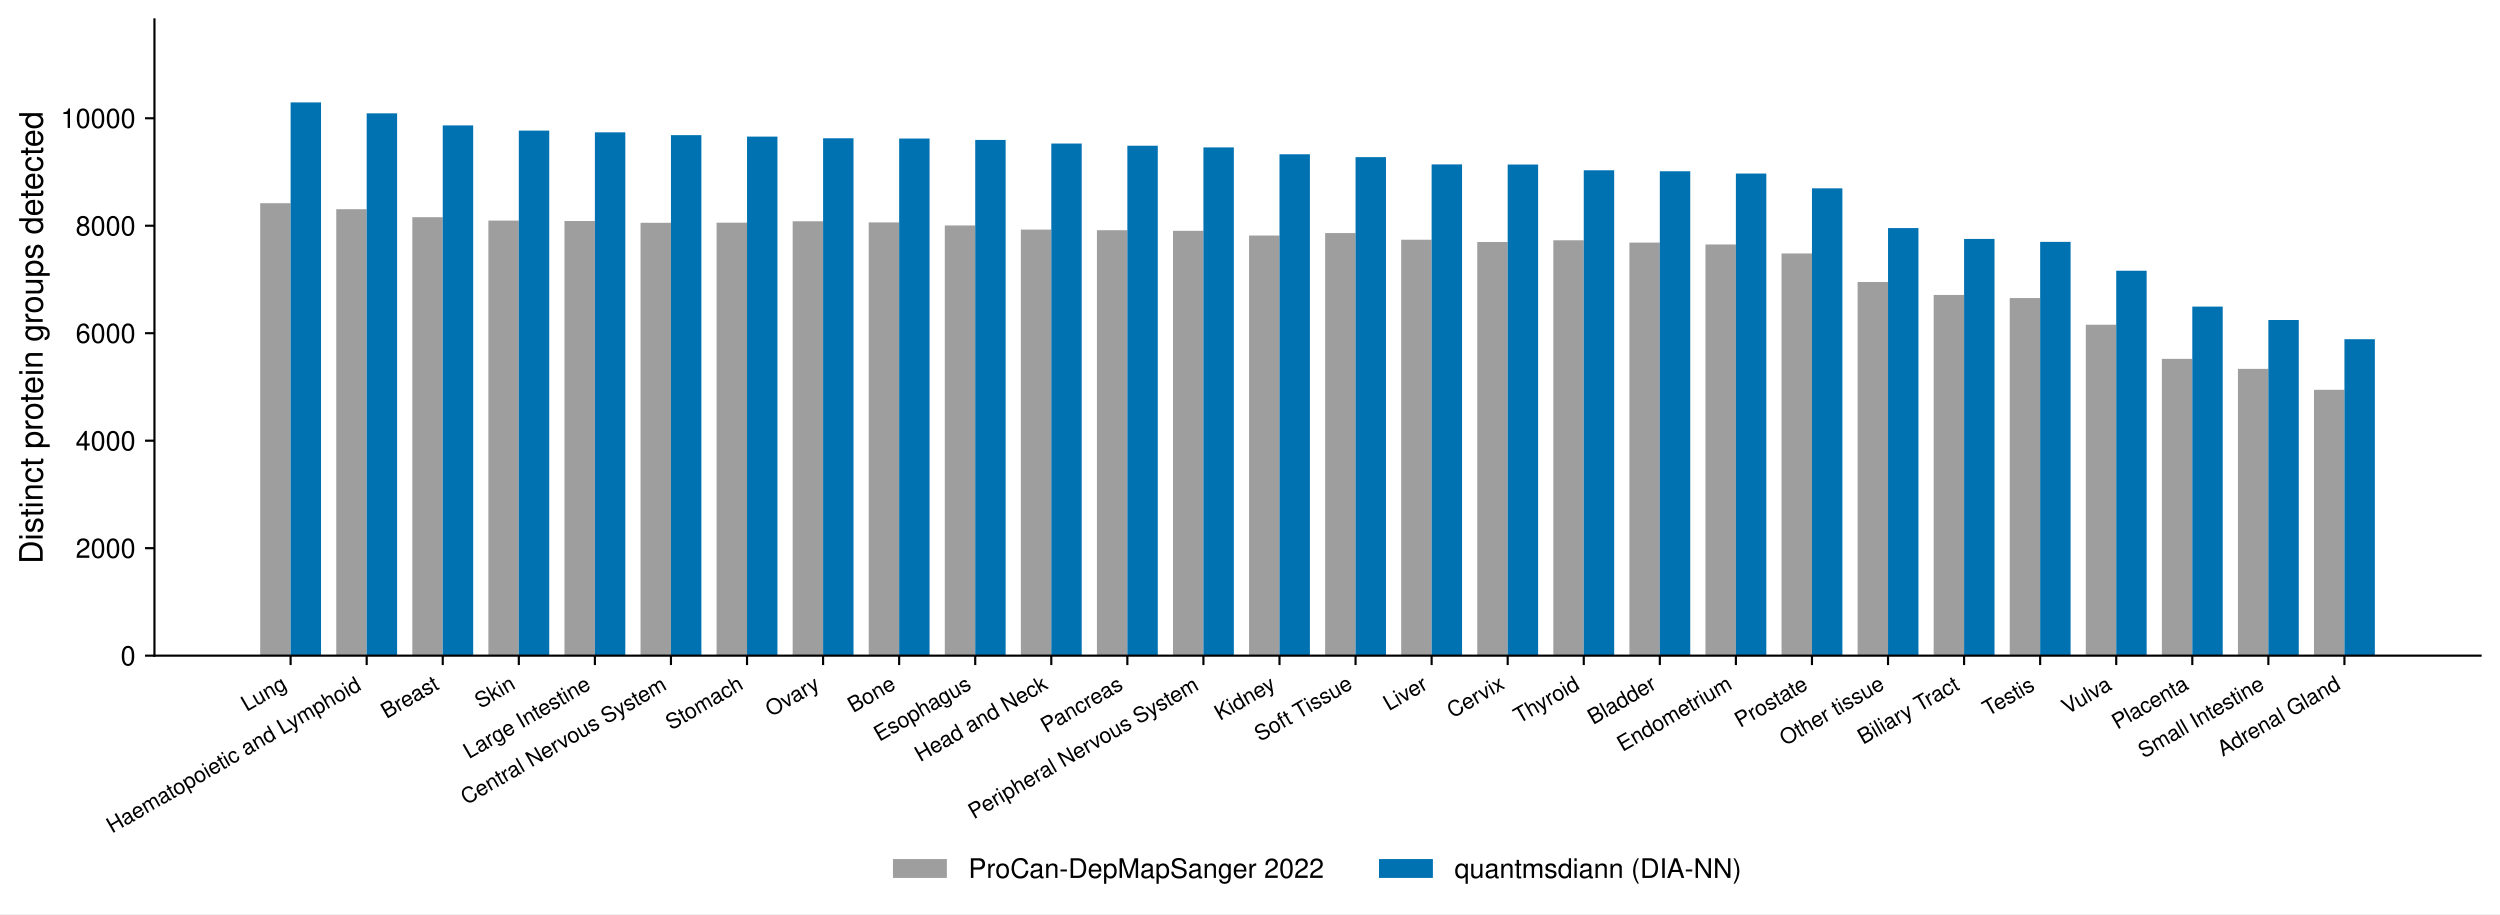
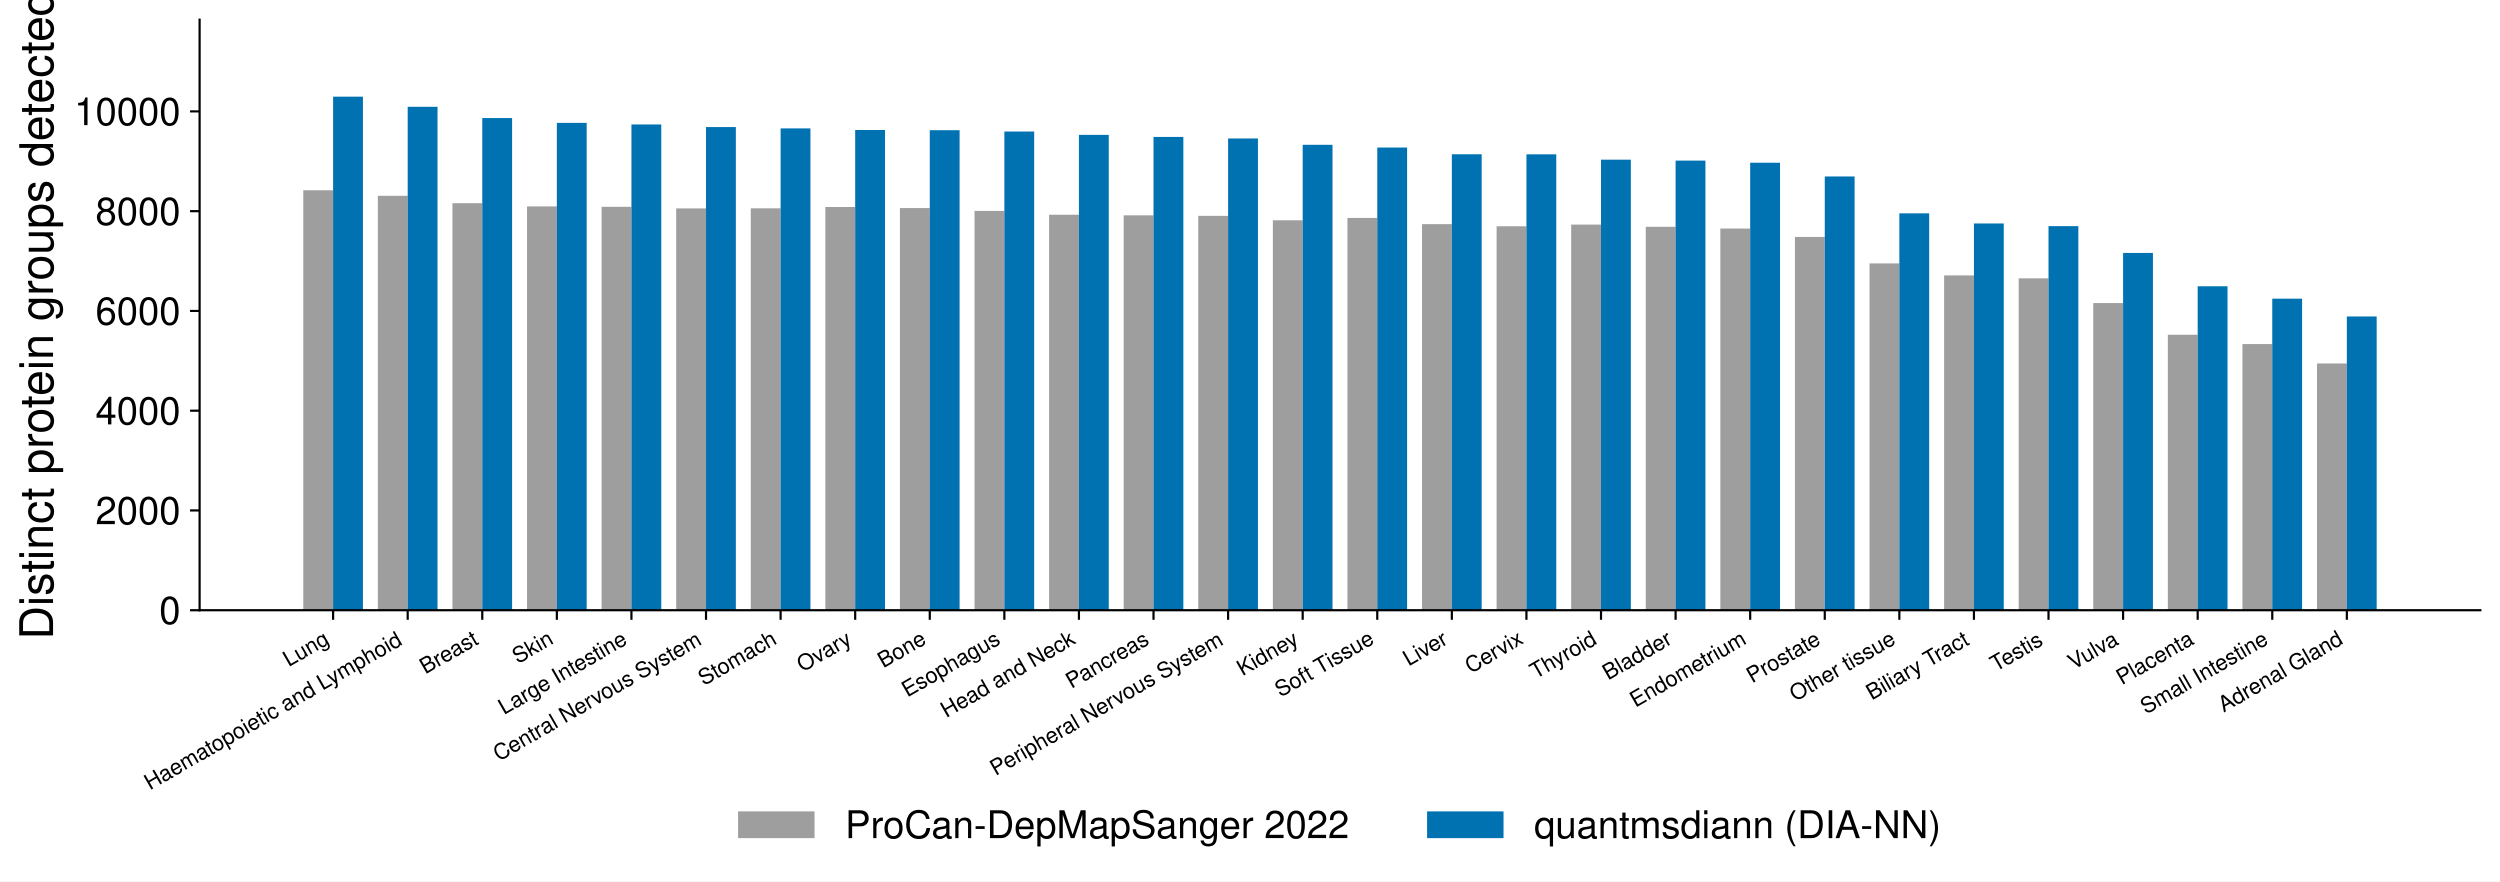
- <svg xmlns="http://www.w3.org/2000/svg" xmlns:xlink="http://www.w3.org/1999/xlink" width="927.396pt" height="339.086pt" viewBox="0 0 927.396 339.086" version="1.1">
+ <svg xmlns="http://www.w3.org/2000/svg" xmlns:xlink="http://www.w3.org/1999/xlink" width="915.862pt" height="322.944pt" viewBox="0 0 915.862 322.944" version="1.1">
  <defs>
    <style type="text/css">*{stroke-linejoin: round; stroke-linecap: butt}</style>
  </defs>
  <g id="figure_1">
    <g id="patch_1">
-       <path d="M -0 339.086  L 927.396 339.086  L 927.396 -0  L -0 -0  z " style="fill: #ffffff" />
+       <path d="M 0 322.944  L 915.862 322.944  L 915.862 0  L 0 0  z " style="fill: #ffffff" />
    </g>
    <g id="axes_1">
      <g id="patch_2">
-         <path d="M 57.296 243.219  L 920.196 243.219  L 920.196 7.2  L 57.296 7.2  z " style="fill: #ffffff" />
+         <path d="M 73.123 223.552  L 908.663 223.552  L 908.663 7.2  L 73.123 7.2  z " style="fill: #ffffff" />
      </g>
      <g id="patch_3">
-         <path d="M 96.519 243.219  L 107.806 243.219  L 107.806 75.384  L 96.519 75.384  z " clip-path="url(#pa976b0b607)" style="fill: #9e9e9e" />
+         <path d="M 111.102 223.552  L 122.031 223.552  L 122.031 69.702  L 111.102 69.702  z " clip-path="url(#p1872e04b38)" style="fill: #9e9e9e" />
      </g>
      <g id="patch_4">
-         <path d="M 124.736 243.219  L 136.024 243.219  L 136.024 77.597  L 124.736 77.597  z " clip-path="url(#pa976b0b607)" style="fill: #9e9e9e" />
+         <path d="M 138.425 223.552  L 149.354 223.552  L 149.354 71.73  L 138.425 71.73  z " clip-path="url(#p1872e04b38)" style="fill: #9e9e9e" />
      </g>
      <g id="patch_5">
-         <path d="M 152.954 243.219  L 164.241 243.219  L 164.241 80.567  L 152.954 80.567  z " clip-path="url(#pa976b0b607)" style="fill: #9e9e9e" />
+         <path d="M 165.748 223.552  L 176.677 223.552  L 176.677 74.453  L 165.748 74.453  z " clip-path="url(#p1872e04b38)" style="fill: #9e9e9e" />
      </g>
      <g id="patch_6">
-         <path d="M 181.172 243.219  L 192.459 243.219  L 192.459 81.823  L 181.172 81.823  z " clip-path="url(#pa976b0b607)" style="fill: #9e9e9e" />
+         <path d="M 193.071 223.552  L 204 223.552  L 204 75.605  L 193.071 75.605  z " clip-path="url(#p1872e04b38)" style="fill: #9e9e9e" />
      </g>
      <g id="patch_7">
-         <path d="M 209.39 243.219  L 220.677 243.219  L 220.677 81.982  L 209.39 81.982  z " clip-path="url(#pa976b0b607)" style="fill: #9e9e9e" />
+         <path d="M 220.394 223.552  L 231.323 223.552  L 231.323 75.751  L 220.394 75.751  z " clip-path="url(#p1872e04b38)" style="fill: #9e9e9e" />
      </g>
      <g id="patch_8">
-         <path d="M 237.608 243.219  L 248.895 243.219  L 248.895 82.64  L 237.608 82.64  z " clip-path="url(#pa976b0b607)" style="fill: #9e9e9e" />
+         <path d="M 247.717 223.552  L 258.646 223.552  L 258.646 76.354  L 247.717 76.354  z " clip-path="url(#p1872e04b38)" style="fill: #9e9e9e" />
      </g>
      <g id="patch_9">
-         <path d="M 265.825 243.219  L 277.113 243.219  L 277.113 82.6  L 265.825 82.6  z " clip-path="url(#pa976b0b607)" style="fill: #9e9e9e" />
+         <path d="M 275.04 223.552  L 285.969 223.552  L 285.969 76.317  L 275.04 76.317  z " clip-path="url(#p1872e04b38)" style="fill: #9e9e9e" />
      </g>
      <g id="patch_10">
-         <path d="M 294.043 243.219  L 305.33 243.219  L 305.33 82.082  L 294.043 82.082  z " clip-path="url(#pa976b0b607)" style="fill: #9e9e9e" />
+         <path d="M 302.363 223.552  L 313.292 223.552  L 313.292 75.842  L 302.363 75.842  z " clip-path="url(#p1872e04b38)" style="fill: #9e9e9e" />
      </g>
      <g id="patch_11">
-         <path d="M 322.261 243.219  L 333.548 243.219  L 333.548 82.501  L 322.261 82.501  z " clip-path="url(#pa976b0b607)" style="fill: #9e9e9e" />
+         <path d="M 329.686 223.552  L 340.616 223.552  L 340.616 76.226  L 329.686 76.226  z " clip-path="url(#p1872e04b38)" style="fill: #9e9e9e" />
      </g>
      <g id="patch_12">
-         <path d="M 350.479 243.219  L 361.766 243.219  L 361.766 83.637  L 350.479 83.637  z " clip-path="url(#pa976b0b607)" style="fill: #9e9e9e" />
+         <path d="M 357.009 223.552  L 367.939 223.552  L 367.939 77.267  L 357.009 77.267  z " clip-path="url(#p1872e04b38)" style="fill: #9e9e9e" />
      </g>
      <g id="patch_13">
-         <path d="M 378.697 243.219  L 389.984 243.219  L 389.984 85.172  L 378.697 85.172  z " clip-path="url(#pa976b0b607)" style="fill: #9e9e9e" />
+         <path d="M 384.332 223.552  L 395.262 223.552  L 395.262 78.675  L 384.332 78.675  z " clip-path="url(#p1872e04b38)" style="fill: #9e9e9e" />
      </g>
      <g id="patch_14">
-         <path d="M 406.914 243.219  L 418.201 243.219  L 418.201 85.391  L 406.914 85.391  z " clip-path="url(#pa976b0b607)" style="fill: #9e9e9e" />
+         <path d="M 411.656 223.552  L 422.585 223.552  L 422.585 78.876  L 411.656 78.876  z " clip-path="url(#p1872e04b38)" style="fill: #9e9e9e" />
      </g>
      <g id="patch_15">
-         <path d="M 435.132 243.219  L 446.419 243.219  L 446.419 85.611  L 435.132 85.611  z " clip-path="url(#pa976b0b607)" style="fill: #9e9e9e" />
+         <path d="M 438.979 223.552  L 449.908 223.552  L 449.908 79.077  L 438.979 79.077  z " clip-path="url(#p1872e04b38)" style="fill: #9e9e9e" />
      </g>
      <g id="patch_16">
-         <path d="M 463.35 243.219  L 474.637 243.219  L 474.637 87.365  L 463.35 87.365  z " clip-path="url(#pa976b0b607)" style="fill: #9e9e9e" />
+         <path d="M 466.302 223.552  L 477.231 223.552  L 477.231 80.685  L 466.302 80.685  z " clip-path="url(#p1872e04b38)" style="fill: #9e9e9e" />
      </g>
      <g id="patch_17">
-         <path d="M 491.568 243.219  L 502.855 243.219  L 502.855 86.448  L 491.568 86.448  z " clip-path="url(#pa976b0b607)" style="fill: #9e9e9e" />
+         <path d="M 493.625 223.552  L 504.554 223.552  L 504.554 79.844  L 493.625 79.844  z " clip-path="url(#p1872e04b38)" style="fill: #9e9e9e" />
      </g>
      <g id="patch_18">
-         <path d="M 519.786 243.219  L 531.073 243.219  L 531.073 88.92  L 519.786 88.92  z " clip-path="url(#pa976b0b607)" style="fill: #9e9e9e" />
+         <path d="M 520.948 223.552  L 531.877 223.552  L 531.877 82.11  L 520.948 82.11  z " clip-path="url(#p1872e04b38)" style="fill: #9e9e9e" />
      </g>
      <g id="patch_19">
-         <path d="M 548.003 243.219  L 559.29 243.219  L 559.29 89.777  L 548.003 89.777  z " clip-path="url(#pa976b0b607)" style="fill: #9e9e9e" />
+         <path d="M 548.271 223.552  L 559.2 223.552  L 559.2 82.896  L 548.271 82.896  z " clip-path="url(#p1872e04b38)" style="fill: #9e9e9e" />
      </g>
      <g id="patch_20">
-         <path d="M 576.221 243.219  L 587.508 243.219  L 587.508 89.119  L 576.221 89.119  z " clip-path="url(#pa976b0b607)" style="fill: #9e9e9e" />
+         <path d="M 575.594 223.552  L 586.523 223.552  L 586.523 82.293  L 575.594 82.293  z " clip-path="url(#p1872e04b38)" style="fill: #9e9e9e" />
      </g>
      <g id="patch_21">
-         <path d="M 604.439 243.219  L 615.726 243.219  L 615.726 89.996  L 604.439 89.996  z " clip-path="url(#pa976b0b607)" style="fill: #9e9e9e" />
+         <path d="M 602.917 223.552  L 613.846 223.552  L 613.846 83.097  L 602.917 83.097  z " clip-path="url(#p1872e04b38)" style="fill: #9e9e9e" />
      </g>
      <g id="patch_22">
-         <path d="M 632.657 243.219  L 643.944 243.219  L 643.944 90.674  L 632.657 90.674  z " clip-path="url(#pa976b0b607)" style="fill: #9e9e9e" />
+         <path d="M 630.24 223.552  L 641.169 223.552  L 641.169 83.718  L 630.24 83.718  z " clip-path="url(#p1872e04b38)" style="fill: #9e9e9e" />
      </g>
      <g id="patch_23">
-         <path d="M 660.874 243.219  L 672.162 243.219  L 672.162 94.023  L 660.874 94.023  z " clip-path="url(#pa976b0b607)" style="fill: #9e9e9e" />
+         <path d="M 657.563 223.552  L 668.493 223.552  L 668.493 86.788  L 657.563 86.788  z " clip-path="url(#p1872e04b38)" style="fill: #9e9e9e" />
      </g>
      <g id="patch_24">
-         <path d="M 689.092 243.219  L 700.379 243.219  L 700.379 104.609  L 689.092 104.609  z " clip-path="url(#pa976b0b607)" style="fill: #9e9e9e" />
+         <path d="M 684.886 223.552  L 695.816 223.552  L 695.816 96.492  L 684.886 96.492  z " clip-path="url(#p1872e04b38)" style="fill: #9e9e9e" />
      </g>
      <g id="patch_25">
-         <path d="M 717.31 243.219  L 728.597 243.219  L 728.597 109.413  L 717.31 109.413  z " clip-path="url(#pa976b0b607)" style="fill: #9e9e9e" />
+         <path d="M 712.21 223.552  L 723.139 223.552  L 723.139 100.896  L 712.21 100.896  z " clip-path="url(#p1872e04b38)" style="fill: #9e9e9e" />
      </g>
      <g id="patch_26">
-         <path d="M 745.528 243.219  L 756.815 243.219  L 756.815 110.57  L 745.528 110.57  z " clip-path="url(#pa976b0b607)" style="fill: #9e9e9e" />
+         <path d="M 739.533 223.552  L 750.462 223.552  L 750.462 101.956  L 739.533 101.956  z " clip-path="url(#p1872e04b38)" style="fill: #9e9e9e" />
      </g>
      <g id="patch_27">
-         <path d="M 773.746 243.219  L 785.033 243.219  L 785.033 120.458  L 773.746 120.458  z " clip-path="url(#pa976b0b607)" style="fill: #9e9e9e" />
+         <path d="M 766.856 223.552  L 777.785 223.552  L 777.785 111.02  L 766.856 111.02  z " clip-path="url(#p1872e04b38)" style="fill: #9e9e9e" />
      </g>
      <g id="patch_28">
-         <path d="M 801.963 243.219  L 813.251 243.219  L 813.251 133.116  L 801.963 133.116  z " clip-path="url(#pa976b0b607)" style="fill: #9e9e9e" />
+         <path d="M 794.179 223.552  L 805.108 223.552  L 805.108 122.624  L 794.179 122.624  z " clip-path="url(#p1872e04b38)" style="fill: #9e9e9e" />
      </g>
      <g id="patch_29">
-         <path d="M 830.181 243.219  L 841.468 243.219  L 841.468 136.844  L 830.181 136.844  z " clip-path="url(#pa976b0b607)" style="fill: #9e9e9e" />
+         <path d="M 821.502 223.552  L 832.431 223.552  L 832.431 126.041  L 821.502 126.041  z " clip-path="url(#p1872e04b38)" style="fill: #9e9e9e" />
      </g>
      <g id="patch_30">
-         <path d="M 858.399 243.219  L 869.686 243.219  L 869.686 144.599  L 858.399 144.599  z " clip-path="url(#pa976b0b607)" style="fill: #9e9e9e" />
+         <path d="M 848.825 223.552  L 859.754 223.552  L 859.754 133.15  L 848.825 133.15  z " clip-path="url(#p1872e04b38)" style="fill: #9e9e9e" />
      </g>
      <g id="patch_31">
-         <path d="M 107.806 243.219  L 119.093 243.219  L 119.093 37.985  L 107.806 37.985  z " clip-path="url(#pa976b0b607)" style="fill: #0072b2" />
+         <path d="M 122.031 223.552  L 132.96 223.552  L 132.96 35.42  L 122.031 35.42  z " clip-path="url(#p1872e04b38)" style="fill: #0072b2" />
      </g>
      <g id="patch_32">
-         <path d="M 136.024 243.219  L 147.311 243.219  L 147.311 42.032  L 136.024 42.032  z " clip-path="url(#pa976b0b607)" style="fill: #0072b2" />
+         <path d="M 149.354 223.552  L 160.283 223.552  L 160.283 39.129  L 149.354 39.129  z " clip-path="url(#p1872e04b38)" style="fill: #0072b2" />
      </g>
      <g id="patch_33">
-         <path d="M 164.241 243.219  L 175.528 243.219  L 175.528 46.517  L 164.241 46.517  z " clip-path="url(#pa976b0b607)" style="fill: #0072b2" />
+         <path d="M 176.677 223.552  L 187.606 223.552  L 187.606 43.241  L 176.677 43.241  z " clip-path="url(#p1872e04b38)" style="fill: #0072b2" />
      </g>
      <g id="patch_34">
-         <path d="M 192.459 243.219  L 203.746 243.219  L 203.746 48.451  L 192.459 48.451  z " clip-path="url(#pa976b0b607)" style="fill: #0072b2" />
+         <path d="M 204 223.552  L 214.929 223.552  L 214.929 45.014  L 204 45.014  z " clip-path="url(#p1872e04b38)" style="fill: #0072b2" />
      </g>
      <g id="patch_35">
-         <path d="M 220.677 243.219  L 231.964 243.219  L 231.964 49.089  L 220.677 49.089  z " clip-path="url(#pa976b0b607)" style="fill: #0072b2" />
+         <path d="M 231.323 223.552  L 242.252 223.552  L 242.252 45.598  L 231.323 45.598  z " clip-path="url(#p1872e04b38)" style="fill: #0072b2" />
      </g>
      <g id="patch_36">
-         <path d="M 248.895 243.219  L 260.182 243.219  L 260.182 50.126  L 248.895 50.126  z " clip-path="url(#pa976b0b607)" style="fill: #0072b2" />
+         <path d="M 258.646 223.552  L 269.575 223.552  L 269.575 46.549  L 258.646 46.549  z " clip-path="url(#p1872e04b38)" style="fill: #0072b2" />
      </g>
      <g id="patch_37">
-         <path d="M 277.113 243.219  L 288.4 243.219  L 288.4 50.664  L 277.113 50.664  z " clip-path="url(#pa976b0b607)" style="fill: #0072b2" />
+         <path d="M 285.969 223.552  L 296.899 223.552  L 296.899 47.042  L 285.969 47.042  z " clip-path="url(#p1872e04b38)" style="fill: #0072b2" />
      </g>
      <g id="patch_38">
-         <path d="M 305.33 243.219  L 316.617 243.219  L 316.617 51.302  L 305.33 51.302  z " clip-path="url(#pa976b0b607)" style="fill: #0072b2" />
+         <path d="M 313.292 223.552  L 324.222 223.552  L 324.222 47.627  L 313.292 47.627  z " clip-path="url(#p1872e04b38)" style="fill: #0072b2" />
      </g>
      <g id="patch_39">
-         <path d="M 333.548 243.219  L 344.835 243.219  L 344.835 51.382  L 333.548 51.382  z " clip-path="url(#pa976b0b607)" style="fill: #0072b2" />
+         <path d="M 340.616 223.552  L 351.545 223.552  L 351.545 47.7  L 340.616 47.7  z " clip-path="url(#p1872e04b38)" style="fill: #0072b2" />
      </g>
      <g id="patch_40">
-         <path d="M 361.766 243.219  L 373.053 243.219  L 373.053 51.92  L 361.766 51.92  z " clip-path="url(#pa976b0b607)" style="fill: #0072b2" />
+         <path d="M 367.939 223.552  L 378.868 223.552  L 378.868 48.193  L 367.939 48.193  z " clip-path="url(#p1872e04b38)" style="fill: #0072b2" />
      </g>
      <g id="patch_41">
-         <path d="M 389.984 243.219  L 401.271 243.219  L 401.271 53.256  L 389.984 53.256  z " clip-path="url(#pa976b0b607)" style="fill: #0072b2" />
+         <path d="M 395.262 223.552  L 406.191 223.552  L 406.191 49.418  L 395.262 49.418  z " clip-path="url(#p1872e04b38)" style="fill: #0072b2" />
      </g>
      <g id="patch_42">
-         <path d="M 418.201 243.219  L 429.489 243.219  L 429.489 54.073  L 418.201 54.073  z " clip-path="url(#pa976b0b607)" style="fill: #0072b2" />
+         <path d="M 422.585 223.552  L 433.514 223.552  L 433.514 50.167  L 422.585 50.167  z " clip-path="url(#p1872e04b38)" style="fill: #0072b2" />
      </g>
      <g id="patch_43">
-         <path d="M 446.419 243.219  L 457.706 243.219  L 457.706 54.691  L 446.419 54.691  z " clip-path="url(#pa976b0b607)" style="fill: #0072b2" />
+         <path d="M 449.908 223.552  L 460.837 223.552  L 460.837 50.733  L 449.908 50.733  z " clip-path="url(#p1872e04b38)" style="fill: #0072b2" />
      </g>
      <g id="patch_44">
-         <path d="M 474.637 243.219  L 485.924 243.219  L 485.924 57.223  L 474.637 57.223  z " clip-path="url(#pa976b0b607)" style="fill: #0072b2" />
+         <path d="M 477.231 223.552  L 488.16 223.552  L 488.16 53.054  L 477.231 53.054  z " clip-path="url(#p1872e04b38)" style="fill: #0072b2" />
      </g>
      <g id="patch_45">
-         <path d="M 502.855 243.219  L 514.142 243.219  L 514.142 58.299  L 502.855 58.299  z " clip-path="url(#pa976b0b607)" style="fill: #0072b2" />
+         <path d="M 504.554 223.552  L 515.483 223.552  L 515.483 54.041  L 504.554 54.041  z " clip-path="url(#p1872e04b38)" style="fill: #0072b2" />
      </g>
      <g id="patch_46">
-         <path d="M 531.073 243.219  L 542.36 243.219  L 542.36 60.99  L 531.073 60.99  z " clip-path="url(#pa976b0b607)" style="fill: #0072b2" />
+         <path d="M 531.877 223.552  L 542.806 223.552  L 542.806 56.508  L 531.877 56.508  z " clip-path="url(#p1872e04b38)" style="fill: #0072b2" />
      </g>
      <g id="patch_47">
-         <path d="M 559.29 243.219  L 570.578 243.219  L 570.578 61.03  L 559.29 61.03  z " clip-path="url(#pa976b0b607)" style="fill: #0072b2" />
+         <path d="M 559.2 223.552  L 570.129 223.552  L 570.129 56.545  L 559.2 56.545  z " clip-path="url(#p1872e04b38)" style="fill: #0072b2" />
      </g>
      <g id="patch_48">
-         <path d="M 587.508 243.219  L 598.795 243.219  L 598.795 63.163  L 587.508 63.163  z " clip-path="url(#pa976b0b607)" style="fill: #0072b2" />
+         <path d="M 586.523 223.552  L 597.453 223.552  L 597.453 58.5  L 586.523 58.5  z " clip-path="url(#p1872e04b38)" style="fill: #0072b2" />
      </g>
      <g id="patch_49">
-         <path d="M 615.726 243.219  L 627.013 243.219  L 627.013 63.542  L 615.726 63.542  z " clip-path="url(#pa976b0b607)" style="fill: #0072b2" />
+         <path d="M 613.846 223.552  L 624.776 223.552  L 624.776 58.847  L 613.846 58.847  z " clip-path="url(#p1872e04b38)" style="fill: #0072b2" />
      </g>
      <g id="patch_50">
-         <path d="M 643.944 243.219  L 655.231 243.219  L 655.231 64.379  L 643.944 64.379  z " clip-path="url(#pa976b0b607)" style="fill: #0072b2" />
+         <path d="M 641.169 223.552  L 652.099 223.552  L 652.099 59.615  L 641.169 59.615  z " clip-path="url(#p1872e04b38)" style="fill: #0072b2" />
      </g>
      <g id="patch_51">
-         <path d="M 672.162 243.219  L 683.449 243.219  L 683.449 69.862  L 672.162 69.862  z " clip-path="url(#pa976b0b607)" style="fill: #0072b2" />
+         <path d="M 668.493 223.552  L 679.422 223.552  L 679.422 64.64  L 668.493 64.64  z " clip-path="url(#p1872e04b38)" style="fill: #0072b2" />
      </g>
      <g id="patch_52">
-         <path d="M 700.379 243.219  L 711.666 243.219  L 711.666 84.614  L 700.379 84.614  z " clip-path="url(#pa976b0b607)" style="fill: #0072b2" />
+         <path d="M 695.816 223.552  L 706.745 223.552  L 706.745 78.163  L 695.816 78.163  z " clip-path="url(#p1872e04b38)" style="fill: #0072b2" />
      </g>
      <g id="patch_53">
-         <path d="M 728.597 243.219  L 739.884 243.219  L 739.884 88.641  L 728.597 88.641  z " clip-path="url(#pa976b0b607)" style="fill: #0072b2" />
+         <path d="M 723.139 223.552  L 734.068 223.552  L 734.068 81.854  L 723.139 81.854  z " clip-path="url(#p1872e04b38)" style="fill: #0072b2" />
      </g>
      <g id="patch_54">
-         <path d="M 756.815 243.219  L 768.102 243.219  L 768.102 89.717  L 756.815 89.717  z " clip-path="url(#pa976b0b607)" style="fill: #0072b2" />
+         <path d="M 750.462 223.552  L 761.391 223.552  L 761.391 82.841  L 750.462 82.841  z " clip-path="url(#p1872e04b38)" style="fill: #0072b2" />
      </g>
      <g id="patch_55">
-         <path d="M 785.033 243.219  L 796.32 243.219  L 796.32 100.423  L 785.033 100.423  z " clip-path="url(#pa976b0b607)" style="fill: #0072b2" />
+         <path d="M 777.785 223.552  L 788.714 223.552  L 788.714 92.654  L 777.785 92.654  z " clip-path="url(#p1872e04b38)" style="fill: #0072b2" />
      </g>
      <g id="patch_56">
-         <path d="M 813.251 243.219  L 824.538 243.219  L 824.538 113.739  L 813.251 113.739  z " clip-path="url(#pa976b0b607)" style="fill: #0072b2" />
+         <path d="M 805.108 223.552  L 816.037 223.552  L 816.037 104.861  L 805.108 104.861  z " clip-path="url(#p1872e04b38)" style="fill: #0072b2" />
      </g>
      <g id="patch_57">
-         <path d="M 841.468 243.219  L 852.755 243.219  L 852.755 118.703  L 841.468 118.703  z " clip-path="url(#pa976b0b607)" style="fill: #0072b2" />
+         <path d="M 832.431 223.552  L 843.36 223.552  L 843.36 109.412  L 832.431 109.412  z " clip-path="url(#p1872e04b38)" style="fill: #0072b2" />
      </g>
      <g id="patch_58">
-         <path d="M 869.686 243.219  L 880.973 243.219  L 880.973 125.82  L 869.686 125.82  z " clip-path="url(#pa976b0b607)" style="fill: #0072b2" />
+         <path d="M 859.754 223.552  L 870.683 223.552  L 870.683 115.935  L 859.754 115.935  z " clip-path="url(#p1872e04b38)" style="fill: #0072b2" />
      </g>
      <g id="matplotlib.axis_1">
        <g id="xtick_1">
          <g id="line2d_1">
            <defs>
-               <path id="m3c0217c4c8" d="M 0 0  L 0 3.5  " style="stroke: #000000; stroke-width: 0.8" />
+               <path id="mcf7d90ccf2" d="M 0 0  L 0 3.5  " style="stroke: #000000; stroke-width: 0.8" />
            </defs>
            <g>
-               <use xlink:href="#m3c0217c4c8" x="107.806" y="243.219" style="stroke: #000000; stroke-width: 0.8" />
+               <use xlink:href="#mcf7d90ccf2" x="122.031" y="223.552" style="stroke: #000000; stroke-width: 0.8" />
            </g>
          </g>
          <g id="text_1">
-             <text style="font-size: 8px; font-family: 'Helvetica', 'Arial', 'DejaVu Sans', sans-serif" transform="translate(91.50986 264.0866) rotate(-30)">Lung</text>
+             <text style="font-size: 8px; font-family: 'Helvetica', 'Arial', 'DejaVu Sans', sans-serif" transform="translate(105.7349 244.4191) rotate(-30)">Lung</text>
          </g>
        </g>
        <g id="xtick_2">
          <g id="line2d_2">
            <g>
-               <use xlink:href="#m3c0217c4c8" x="136.024" y="243.219" style="stroke: #000000; stroke-width: 0.8" />
+               <use xlink:href="#mcf7d90ccf2" x="149.354" y="223.552" style="stroke: #000000; stroke-width: 0.8" />
            </g>
          </g>
          <g id="text_2">
-             <text style="font-size: 8px; font-family: 'Helvetica', 'Arial', 'DejaVu Sans', sans-serif" transform="translate(41.58445 309.2347) rotate(-30)">Haematopoietic and Lymphoid</text>
+             <text style="font-size: 8px; font-family: 'Helvetica', 'Arial', 'DejaVu Sans', sans-serif" transform="translate(54.91479 289.5672) rotate(-30)">Haematopoietic and Lymphoid</text>
          </g>
        </g>
        <g id="xtick_3">
          <g id="line2d_3">
            <g>
-               <use xlink:href="#m3c0217c4c8" x="164.241" y="243.219" style="stroke: #000000; stroke-width: 0.8" />
+               <use xlink:href="#mcf7d90ccf2" x="176.677" y="223.552" style="stroke: #000000; stroke-width: 0.8" />
            </g>
          </g>
          <g id="text_3">
-             <text style="font-size: 8px; font-family: 'Helvetica', 'Arial', 'DejaVu Sans', sans-serif" transform="translate(143.3851 266.7491) rotate(-30)">Breast</text>
+             <text style="font-size: 8px; font-family: 'Helvetica', 'Arial', 'DejaVu Sans', sans-serif" transform="translate(155.8207 247.0816) rotate(-30)">Breast</text>
          </g>
        </g>
        <g id="xtick_4">
          <g id="line2d_4">
            <g>
-               <use xlink:href="#m3c0217c4c8" x="192.459" y="243.219" style="stroke: #000000; stroke-width: 0.8" />
+               <use xlink:href="#mcf7d90ccf2" x="204" y="223.552" style="stroke: #000000; stroke-width: 0.8" />
            </g>
          </g>
          <g id="text_4">
-             <text style="font-size: 8px; font-family: 'Helvetica', 'Arial', 'DejaVu Sans', sans-serif" transform="translate(178.1479 262.9704) rotate(-30)">Skin</text>
+             <text style="font-size: 8px; font-family: 'Helvetica', 'Arial', 'DejaVu Sans', sans-serif" transform="translate(189.6888 243.3029) rotate(-30)">Skin</text>
          </g>
        </g>
        <g id="xtick_5">
          <g id="line2d_5">
            <g>
-               <use xlink:href="#m3c0217c4c8" x="220.677" y="243.219" style="stroke: #000000; stroke-width: 0.8" />
+               <use xlink:href="#mcf7d90ccf2" x="231.323" y="223.552" style="stroke: #000000; stroke-width: 0.8" />
            </g>
          </g>
          <g id="text_5">
-             <text style="font-size: 8px; font-family: 'Helvetica', 'Arial', 'DejaVu Sans', sans-serif" transform="translate(173.9608 281.6497) rotate(-30)">Large Intestine</text>
+             <text style="font-size: 8px; font-family: 'Helvetica', 'Arial', 'DejaVu Sans', sans-serif" transform="translate(184.607 261.9822) rotate(-30)">Large Intestine</text>
          </g>
        </g>
        <g id="xtick_6">
          <g id="line2d_6">
            <g>
-               <use xlink:href="#m3c0217c4c8" x="248.895" y="243.219" style="stroke: #000000; stroke-width: 0.8" />
+               <use xlink:href="#mcf7d90ccf2" x="258.646" y="223.552" style="stroke: #000000; stroke-width: 0.8" />
            </g>
          </g>
          <g id="text_6">
-             <text style="font-size: 8px; font-family: 'Helvetica', 'Arial', 'DejaVu Sans', sans-serif" transform="translate(172.9604 298.67) rotate(-30)">Central Nervous System</text>
+             <text style="font-size: 8px; font-family: 'Helvetica', 'Arial', 'DejaVu Sans', sans-serif" transform="translate(182.7119 279.0025) rotate(-30)">Central Nervous System</text>
          </g>
        </g>
        <g id="xtick_7">
          <g id="line2d_7">
            <g>
-               <use xlink:href="#m3c0217c4c8" x="277.113" y="243.219" style="stroke: #000000; stroke-width: 0.8" />
+               <use xlink:href="#mcf7d90ccf2" x="285.969" y="223.552" style="stroke: #000000; stroke-width: 0.8" />
            </g>
          </g>
          <g id="text_7">
-             <text style="font-size: 8px; font-family: 'Helvetica', 'Arial', 'DejaVu Sans', sans-serif" transform="translate(248.9394 270.9735) rotate(-30)">Stomach</text>
+             <text style="font-size: 8px; font-family: 'Helvetica', 'Arial', 'DejaVu Sans', sans-serif" transform="translate(257.7963 251.306) rotate(-30)">Stomach</text>
          </g>
        </g>
        <g id="xtick_8">
          <g id="line2d_8">
            <g>
-               <use xlink:href="#m3c0217c4c8" x="305.33" y="243.219" style="stroke: #000000; stroke-width: 0.8" />
+               <use xlink:href="#mcf7d90ccf2" x="313.292" y="223.552" style="stroke: #000000; stroke-width: 0.8" />
            </g>
          </g>
          <g id="text_8">
-             <text style="font-size: 8px; font-family: 'Helvetica', 'Arial', 'DejaVu Sans', sans-serif" transform="translate(285.9962 265.9919) rotate(-30)">Ovary</text>
+             <text style="font-size: 8px; font-family: 'Helvetica', 'Arial', 'DejaVu Sans', sans-serif" transform="translate(293.9583 246.3244) rotate(-30)">Ovary</text>
          </g>
        </g>
        <g id="xtick_9">
          <g id="line2d_9">
            <g>
-               <use xlink:href="#m3c0217c4c8" x="333.548" y="243.219" style="stroke: #000000; stroke-width: 0.8" />
+               <use xlink:href="#mcf7d90ccf2" x="340.616" y="223.552" style="stroke: #000000; stroke-width: 0.8" />
            </g>
          </g>
          <g id="text_9">
-             <text style="font-size: 8px; font-family: 'Helvetica', 'Arial', 'DejaVu Sans', sans-serif" transform="translate(316.5348 264.5304) rotate(-30)">Bone</text>
+             <text style="font-size: 8px; font-family: 'Helvetica', 'Arial', 'DejaVu Sans', sans-serif" transform="translate(323.6023 244.8629) rotate(-30)">Bone</text>
          </g>
        </g>
        <g id="xtick_10">
          <g id="line2d_10">
            <g>
-               <use xlink:href="#m3c0217c4c8" x="361.766" y="243.219" style="stroke: #000000; stroke-width: 0.8" />
+               <use xlink:href="#mcf7d90ccf2" x="367.939" y="223.552" style="stroke: #000000; stroke-width: 0.8" />
            </g>
          </g>
          <g id="text_10">
-             <text style="font-size: 8px; font-family: 'Helvetica', 'Arial', 'DejaVu Sans', sans-serif" transform="translate(326.215 275.2197) rotate(-30)">Esophagus</text>
+             <text style="font-size: 8px; font-family: 'Helvetica', 'Arial', 'DejaVu Sans', sans-serif" transform="translate(332.3877 255.5522) rotate(-30)">Esophagus</text>
          </g>
        </g>
        <g id="xtick_11">
          <g id="line2d_11">
            <g>
-               <use xlink:href="#m3c0217c4c8" x="389.984" y="243.219" style="stroke: #000000; stroke-width: 0.8" />
+               <use xlink:href="#mcf7d90ccf2" x="395.262" y="223.552" style="stroke: #000000; stroke-width: 0.8" />
            </g>
          </g>
          <g id="text_11">
-             <text style="font-size: 8px; font-family: 'Helvetica', 'Arial', 'DejaVu Sans', sans-serif" transform="translate(341.3962 282.7597) rotate(-30)">Head and Neck</text>
+             <text style="font-size: 8px; font-family: 'Helvetica', 'Arial', 'DejaVu Sans', sans-serif" transform="translate(346.6742 263.0922) rotate(-30)">Head and Neck</text>
          </g>
        </g>
        <g id="xtick_12">
          <g id="line2d_12">
            <g>
-               <use xlink:href="#m3c0217c4c8" x="418.201" y="243.219" style="stroke: #000000; stroke-width: 0.8" />
+               <use xlink:href="#mcf7d90ccf2" x="422.585" y="223.552" style="stroke: #000000; stroke-width: 0.8" />
            </g>
          </g>
          <g id="text_12">
-             <text style="font-size: 8px; font-family: 'Helvetica', 'Arial', 'DejaVu Sans', sans-serif" transform="translate(388.1004 272.0866) rotate(-30)">Pancreas</text>
+             <text style="font-size: 8px; font-family: 'Helvetica', 'Arial', 'DejaVu Sans', sans-serif" transform="translate(392.4837 252.4191) rotate(-30)">Pancreas</text>
          </g>
        </g>
        <g id="xtick_13">
          <g id="line2d_13">
            <g>
-               <use xlink:href="#m3c0217c4c8" x="446.419" y="243.219" style="stroke: #000000; stroke-width: 0.8" />
+               <use xlink:href="#mcf7d90ccf2" x="449.908" y="223.552" style="stroke: #000000; stroke-width: 0.8" />
            </g>
          </g>
          <g id="text_13">
-             <text style="font-size: 8px; font-family: 'Helvetica', 'Arial', 'DejaVu Sans', sans-serif" transform="translate(361.2401 304.0075) rotate(-30)">Peripheral Nervous System</text>
+             <text style="font-size: 8px; font-family: 'Helvetica', 'Arial', 'DejaVu Sans', sans-serif" transform="translate(364.7287 284.34) rotate(-30)">Peripheral Nervous System</text>
          </g>
        </g>
        <g id="xtick_14">
          <g id="line2d_14">
            <g>
-               <use xlink:href="#m3c0217c4c8" x="474.637" y="243.219" style="stroke: #000000; stroke-width: 0.8" />
+               <use xlink:href="#mcf7d90ccf2" x="477.231" y="223.552" style="stroke: #000000; stroke-width: 0.8" />
            </g>
          </g>
          <g id="text_14">
-             <text style="font-size: 8px; font-family: 'Helvetica', 'Arial', 'DejaVu Sans', sans-serif" transform="translate(452.5966 267.4353) rotate(-30)">Kidney</text>
+             <text style="font-size: 8px; font-family: 'Helvetica', 'Arial', 'DejaVu Sans', sans-serif" transform="translate(455.1905 247.7678) rotate(-30)">Kidney</text>
          </g>
        </g>
        <g id="xtick_15">
          <g id="line2d_15">
            <g>
-               <use xlink:href="#m3c0217c4c8" x="502.855" y="243.219" style="stroke: #000000; stroke-width: 0.8" />
+               <use xlink:href="#mcf7d90ccf2" x="504.554" y="223.552" style="stroke: #000000; stroke-width: 0.8" />
            </g>
          </g>
          <g id="text_15">
-             <text style="font-size: 8px; font-family: 'Helvetica', 'Arial', 'DejaVu Sans', sans-serif" transform="translate(467.3682 275.196) rotate(-30)">Soft Tissue</text>
+             <text style="font-size: 8px; font-family: 'Helvetica', 'Arial', 'DejaVu Sans', sans-serif" transform="translate(469.0674 255.5285) rotate(-30)">Soft Tissue</text>
          </g>
        </g>
        <g id="xtick_16">
          <g id="line2d_16">
            <g>
-               <use xlink:href="#m3c0217c4c8" x="531.073" y="243.219" style="stroke: #000000; stroke-width: 0.8" />
+               <use xlink:href="#mcf7d90ccf2" x="531.877" y="223.552" style="stroke: #000000; stroke-width: 0.8" />
            </g>
          </g>
          <g id="text_16">
-             <text style="font-size: 8px; font-family: 'Helvetica', 'Arial', 'DejaVu Sans', sans-serif" transform="translate(515.2231 263.8585) rotate(-30)">Liver</text>
+             <text style="font-size: 8px; font-family: 'Helvetica', 'Arial', 'DejaVu Sans', sans-serif" transform="translate(516.0276 244.191) rotate(-30)">Liver</text>
          </g>
        </g>
        <g id="xtick_17">
          <g id="line2d_17">
            <g>
-               <use xlink:href="#m3c0217c4c8" x="559.29" y="243.219" style="stroke: #000000; stroke-width: 0.8" />
+               <use xlink:href="#mcf7d90ccf2" x="559.2" y="223.552" style="stroke: #000000; stroke-width: 0.8" />
            </g>
          </g>
          <g id="text_17">
-             <text style="font-size: 8px; font-family: 'Helvetica', 'Arial', 'DejaVu Sans', sans-serif" transform="translate(538.826 266.5229) rotate(-30)">Cervix</text>
+             <text style="font-size: 8px; font-family: 'Helvetica', 'Arial', 'DejaVu Sans', sans-serif" transform="translate(538.7358 246.8554) rotate(-30)">Cervix</text>
          </g>
        </g>
        <g id="xtick_18">
          <g id="line2d_18">
            <g>
-               <use xlink:href="#m3c0217c4c8" x="587.508" y="243.219" style="stroke: #000000; stroke-width: 0.8" />
+               <use xlink:href="#mcf7d90ccf2" x="586.523" y="223.552" style="stroke: #000000; stroke-width: 0.8" />
            </g>
          </g>
          <g id="text_18">
-             <text style="font-size: 8px; font-family: 'Helvetica', 'Arial', 'DejaVu Sans', sans-serif" transform="translate(563.5506 268.5422) rotate(-30)">Thyroid</text>
+             <text style="font-size: 8px; font-family: 'Helvetica', 'Arial', 'DejaVu Sans', sans-serif" transform="translate(562.5657 248.8747) rotate(-30)">Thyroid</text>
          </g>
        </g>
        <g id="xtick_19">
          <g id="line2d_19">
            <g>
-               <use xlink:href="#m3c0217c4c8" x="615.726" y="243.219" style="stroke: #000000; stroke-width: 0.8" />
+               <use xlink:href="#mcf7d90ccf2" x="613.846" y="223.552" style="stroke: #000000; stroke-width: 0.8" />
            </g>
          </g>
          <g id="text_19">
-             <text style="font-size: 8px; font-family: 'Helvetica', 'Arial', 'DejaVu Sans', sans-serif" transform="translate(591.0138 268.9754) rotate(-30)">Bladder</text>
+             <text style="font-size: 8px; font-family: 'Helvetica', 'Arial', 'DejaVu Sans', sans-serif" transform="translate(589.1342 249.3079) rotate(-30)">Bladder</text>
          </g>
        </g>
        <g id="xtick_20">
          <g id="line2d_20">
            <g>
-               <use xlink:href="#m3c0217c4c8" x="643.944" y="243.219" style="stroke: #000000; stroke-width: 0.8" />
+               <use xlink:href="#mcf7d90ccf2" x="641.169" y="223.552" style="stroke: #000000; stroke-width: 0.8" />
            </g>
          </g>
          <g id="text_20">
-             <text style="font-size: 8px; font-family: 'Helvetica', 'Arial', 'DejaVu Sans', sans-serif" transform="translate(601.9121 278.9747) rotate(-30)">Endometrium</text>
+             <text style="font-size: 8px; font-family: 'Helvetica', 'Arial', 'DejaVu Sans', sans-serif" transform="translate(599.1378 259.3072) rotate(-30)">Endometrium</text>
          </g>
        </g>
        <g id="xtick_21">
          <g id="line2d_21">
            <g>
-               <use xlink:href="#m3c0217c4c8" x="672.162" y="243.219" style="stroke: #000000; stroke-width: 0.8" />
+               <use xlink:href="#mcf7d90ccf2" x="668.493" y="223.552" style="stroke: #000000; stroke-width: 0.8" />
            </g>
          </g>
          <g id="text_21">
-             <text style="font-size: 8px; font-family: 'Helvetica', 'Arial', 'DejaVu Sans', sans-serif" transform="translate(645.5278 270.0847) rotate(-30)">Prostate</text>
+             <text style="font-size: 8px; font-family: 'Helvetica', 'Arial', 'DejaVu Sans', sans-serif" transform="translate(641.8588 250.4172) rotate(-30)">Prostate</text>
          </g>
        </g>
        <g id="xtick_22">
          <g id="line2d_22">
            <g>
-               <use xlink:href="#m3c0217c4c8" x="700.379" y="243.219" style="stroke: #000000; stroke-width: 0.8" />
+               <use xlink:href="#mcf7d90ccf2" x="695.816" y="223.552" style="stroke: #000000; stroke-width: 0.8" />
            </g>
          </g>
          <g id="text_22">
-             <text style="font-size: 8px; font-family: 'Helvetica', 'Arial', 'DejaVu Sans', sans-serif" transform="translate(662.1972 276.7522) rotate(-30)">Other tissue</text>
+             <text style="font-size: 8px; font-family: 'Helvetica', 'Arial', 'DejaVu Sans', sans-serif" transform="translate(657.6335 257.0847) rotate(-30)">Other tissue</text>
          </g>
        </g>
        <g id="xtick_23">
          <g id="line2d_23">
            <g>
-               <use xlink:href="#m3c0217c4c8" x="728.597" y="243.219" style="stroke: #000000; stroke-width: 0.8" />
+               <use xlink:href="#mcf7d90ccf2" x="723.139" y="223.552" style="stroke: #000000; stroke-width: 0.8" />
            </g>
          </g>
          <g id="text_23">
-             <text style="font-size: 8px; font-family: 'Helvetica', 'Arial', 'DejaVu Sans', sans-serif" transform="translate(691.1717 276.3016) rotate(-30)">Biliary Tract</text>
+             <text style="font-size: 8px; font-family: 'Helvetica', 'Arial', 'DejaVu Sans', sans-serif" transform="translate(685.7133 256.6341) rotate(-30)">Biliary Tract</text>
          </g>
        </g>
        <g id="xtick_24">
          <g id="line2d_24">
            <g>
-               <use xlink:href="#m3c0217c4c8" x="756.815" y="243.219" style="stroke: #000000; stroke-width: 0.8" />
+               <use xlink:href="#mcf7d90ccf2" x="750.462" y="223.552" style="stroke: #000000; stroke-width: 0.8" />
            </g>
          </g>
          <g id="text_24">
-             <text style="font-size: 8px; font-family: 'Helvetica', 'Arial', 'DejaVu Sans', sans-serif" transform="translate(737.5045 265.8566) rotate(-30)">Testis</text>
+             <text style="font-size: 8px; font-family: 'Helvetica', 'Arial', 'DejaVu Sans', sans-serif" transform="translate(731.1514 246.1891) rotate(-30)">Testis</text>
          </g>
        </g>
        <g id="xtick_25">
          <g id="line2d_25">
            <g>
-               <use xlink:href="#m3c0217c4c8" x="785.033" y="243.219" style="stroke: #000000; stroke-width: 0.8" />
+               <use xlink:href="#mcf7d90ccf2" x="777.785" y="223.552" style="stroke: #000000; stroke-width: 0.8" />
            </g>
          </g>
          <g id="text_25">
-             <text style="font-size: 8px; font-family: 'Helvetica', 'Arial', 'DejaVu Sans', sans-serif" transform="translate(766.8687 265.1947) rotate(-30)">Vulva</text>
+             <text style="font-size: 8px; font-family: 'Helvetica', 'Arial', 'DejaVu Sans', sans-serif" transform="translate(759.6209 245.5272) rotate(-30)">Vulva</text>
          </g>
        </g>
        <g id="xtick_26">
          <g id="line2d_26">
            <g>
-               <use xlink:href="#m3c0217c4c8" x="813.251" y="243.219" style="stroke: #000000; stroke-width: 0.8" />
+               <use xlink:href="#mcf7d90ccf2" x="805.108" y="223.552" style="stroke: #000000; stroke-width: 0.8" />
            </g>
          </g>
          <g id="text_26">
-             <text style="font-size: 8px; font-family: 'Helvetica', 'Arial', 'DejaVu Sans', sans-serif" transform="translate(785.4563 270.7547) rotate(-30)">Placenta</text>
+             <text style="font-size: 8px; font-family: 'Helvetica', 'Arial', 'DejaVu Sans', sans-serif" transform="translate(777.3138 251.0872) rotate(-30)">Placenta</text>
          </g>
        </g>
        <g id="xtick_27">
          <g id="line2d_27">
            <g>
-               <use xlink:href="#m3c0217c4c8" x="841.468" y="243.219" style="stroke: #000000; stroke-width: 0.8" />
+               <use xlink:href="#mcf7d90ccf2" x="832.431" y="223.552" style="stroke: #000000; stroke-width: 0.8" />
            </g>
          </g>
          <g id="text_27">
-             <text style="font-size: 8px; font-family: 'Helvetica', 'Arial', 'DejaVu Sans', sans-serif" transform="translate(795.1975 281.4222) rotate(-30)">Small Intestine</text>
+             <text style="font-size: 8px; font-family: 'Helvetica', 'Arial', 'DejaVu Sans', sans-serif" transform="translate(786.1602 261.7547) rotate(-30)">Small Intestine</text>
          </g>
        </g>
        <g id="xtick_28">
          <g id="line2d_28">
            <g>
-               <use xlink:href="#m3c0217c4c8" x="869.686" y="243.219" style="stroke: #000000; stroke-width: 0.8" />
+               <use xlink:href="#mcf7d90ccf2" x="859.754" y="223.552" style="stroke: #000000; stroke-width: 0.8" />
            </g>
          </g>
          <g id="text_28">
-             <text style="font-size: 8px; font-family: 'Helvetica', 'Arial', 'DejaVu Sans', sans-serif" transform="translate(824.5627 280.7597) rotate(-30)">Adrenal Gland</text>
+             <text style="font-size: 8px; font-family: 'Helvetica', 'Arial', 'DejaVu Sans', sans-serif" transform="translate(814.6308 261.0922) rotate(-30)">Adrenal Gland</text>
          </g>
        </g>
      </g>
      <g id="matplotlib.axis_2">
        <g id="ytick_1">
          <g id="line2d_29">
            <defs>
-               <path id="m3d270d470b" d="M 0 0  L -3.5 0  " style="stroke: #000000; stroke-width: 0.8" />
+               <path id="m34c769a7f5" d="M 0 0  L -3.5 0  " style="stroke: #000000; stroke-width: 0.8" />
            </defs>
            <g>
-               <use xlink:href="#m3d270d470b" x="57.296" y="243.219" style="stroke: #000000; stroke-width: 0.8" />
+               <use xlink:href="#m34c769a7f5" x="73.123" y="223.552" style="stroke: #000000; stroke-width: 0.8" />
            </g>
          </g>
          <g id="text_29">
-             <text style="font-size: 10px; font-family: 'Helvetica', 'Arial', 'DejaVu Sans', sans-serif; text-anchor: end" x="50.296" y="246.806" transform="rotate(-0 50.29594 246.8059)">0</text>
+             <text style="font-size: 14px; font-family: 'Helvetica', 'Arial', 'DejaVu Sans', sans-serif; text-anchor: end" x="66.123" y="228.573" transform="rotate(-0 66.1225 228.5731)">0</text>
          </g>
        </g>
        <g id="ytick_2">
          <g id="line2d_30">
            <g>
-               <use xlink:href="#m3d270d470b" x="57.296" y="203.349" style="stroke: #000000; stroke-width: 0.8" />
+               <use xlink:href="#m34c769a7f5" x="73.123" y="187.003" style="stroke: #000000; stroke-width: 0.8" />
            </g>
          </g>
          <g id="text_30">
-             <text style="font-size: 10px; font-family: 'Helvetica', 'Arial', 'DejaVu Sans', sans-serif; text-anchor: end" x="50.296" y="206.935" transform="rotate(-0 50.29594 206.9353)">2000</text>
+             <text style="font-size: 14px; font-family: 'Helvetica', 'Arial', 'DejaVu Sans', sans-serif; text-anchor: end" x="66.123" y="192.025" transform="rotate(-0 66.1225 192.0249)">2000</text>
          </g>
        </g>
        <g id="ytick_3">
          <g id="line2d_31">
            <g>
-               <use xlink:href="#m3d270d470b" x="57.296" y="163.478" style="stroke: #000000; stroke-width: 0.8" />
+               <use xlink:href="#m34c769a7f5" x="73.123" y="150.455" style="stroke: #000000; stroke-width: 0.8" />
            </g>
          </g>
          <g id="text_31">
-             <text style="font-size: 10px; font-family: 'Helvetica', 'Arial', 'DejaVu Sans', sans-serif; text-anchor: end" x="50.296" y="167.065" transform="rotate(-0 50.29594 167.0647)">4000</text>
+             <text style="font-size: 14px; font-family: 'Helvetica', 'Arial', 'DejaVu Sans', sans-serif; text-anchor: end" x="66.123" y="155.477" transform="rotate(-0 66.1225 155.4767)">4000</text>
          </g>
        </g>
        <g id="ytick_4">
          <g id="line2d_32">
            <g>
-               <use xlink:href="#m3d270d470b" x="57.296" y="123.607" style="stroke: #000000; stroke-width: 0.8" />
+               <use xlink:href="#m34c769a7f5" x="73.123" y="113.907" style="stroke: #000000; stroke-width: 0.8" />
            </g>
          </g>
          <g id="text_32">
-             <text style="font-size: 10px; font-family: 'Helvetica', 'Arial', 'DejaVu Sans', sans-serif; text-anchor: end" x="50.296" y="127.194" transform="rotate(-0 50.29594 127.194)">6000</text>
+             <text style="font-size: 14px; font-family: 'Helvetica', 'Arial', 'DejaVu Sans', sans-serif; text-anchor: end" x="66.123" y="118.928" transform="rotate(-0 66.1225 118.9285)">6000</text>
          </g>
        </g>
        <g id="ytick_5">
          <g id="line2d_33">
            <g>
-               <use xlink:href="#m3d270d470b" x="57.296" y="83.737" style="stroke: #000000; stroke-width: 0.8" />
+               <use xlink:href="#m34c769a7f5" x="73.123" y="77.359" style="stroke: #000000; stroke-width: 0.8" />
            </g>
          </g>
          <g id="text_33">
-             <text style="font-size: 10px; font-family: 'Helvetica', 'Arial', 'DejaVu Sans', sans-serif; text-anchor: end" x="50.296" y="87.323" transform="rotate(-0 50.29594 87.32338)">8000</text>
+             <text style="font-size: 14px; font-family: 'Helvetica', 'Arial', 'DejaVu Sans', sans-serif; text-anchor: end" x="66.123" y="82.38" transform="rotate(-0 66.1225 82.38026)">8000</text>
          </g>
        </g>
        <g id="ytick_6">
          <g id="line2d_34">
            <g>
-               <use xlink:href="#m3d270d470b" x="57.296" y="43.866" style="stroke: #000000; stroke-width: 0.8" />
+               <use xlink:href="#m34c769a7f5" x="73.123" y="40.811" style="stroke: #000000; stroke-width: 0.8" />
            </g>
          </g>
          <g id="text_34">
-             <text style="font-size: 10px; font-family: 'Helvetica', 'Arial', 'DejaVu Sans', sans-serif; text-anchor: end" x="50.296" y="47.453" transform="rotate(-0 50.29594 47.45275)">10000</text>
+             <text style="font-size: 14px; font-family: 'Helvetica', 'Arial', 'DejaVu Sans', sans-serif; text-anchor: end" x="66.123" y="45.832" transform="rotate(-0 66.1225 45.83205)">10000</text>
          </g>
        </g>
        <g id="text_35">
-           <text style="font-size: 12px; font-family: 'Helvetica', 'Arial', 'DejaVu Sans', sans-serif; text-anchor: middle" x="15.836" y="125.21" transform="rotate(-90 15.83625 125.2096)">Distinct protein groups detected</text>
+           <text style="font-size: 17px; font-family: 'Helvetica', 'Arial', 'DejaVu Sans', sans-serif; text-anchor: middle" x="19.435" y="115.376" transform="rotate(-90 19.43469 115.3758)">Distinct protein groups detected</text>
        </g>
      </g>
      <g id="patch_59">
-         <path d="M 57.296 243.219  L 57.296 7.2  " style="fill: none; stroke: #000000; stroke-width: 0.8; stroke-linejoin: miter; stroke-linecap: square" />
+         <path d="M 73.123 223.552  L 73.123 7.2  " style="fill: none; stroke: #000000; stroke-width: 0.8; stroke-linejoin: miter; stroke-linecap: square" />
      </g>
      <g id="patch_60">
-         <path d="M 57.296 243.219  L 920.196 243.219  " style="fill: none; stroke: #000000; stroke-width: 0.8; stroke-linejoin: miter; stroke-linecap: square" />
+         <path d="M 73.123 223.552  L 908.663 223.552  " style="fill: none; stroke: #000000; stroke-width: 0.8; stroke-linejoin: miter; stroke-linecap: square" />
      </g>
      <g id="legend_1">
        <g id="patch_61">
-           <path d="M 331.249 325.673  L 351.249 325.673  L 351.249 318.673  L 331.249 318.673  z " style="fill: #9e9e9e" />
+           <path d="M 270.397 307.046  L 298.397 307.046  L 298.397 297.246  L 270.397 297.246  z " style="fill: #9e9e9e" />
        </g>
        <g id="text_36">
-           <text style="font-size: 10px; font-family: 'Helvetica', 'Arial', 'DejaVu Sans', sans-serif; text-anchor: start" x="359.249" y="325.673" transform="rotate(-0 359.2491 325.6733)">ProCan-DepMapSanger 2022</text>
+           <text style="font-size: 14px; font-family: 'Helvetica', 'Arial', 'DejaVu Sans', sans-serif; text-anchor: start" x="309.597" y="307.046" transform="rotate(-0 309.5969 307.0464)">ProCan-DepMapSanger 2022</text>
        </g>
        <g id="patch_62">
-           <path d="M 511.544 325.673  L 531.544 325.673  L 531.544 318.673  L 511.544 318.673  z " style="fill: #0072b2" />
+           <path d="M 522.81 307.046  L 550.81 307.046  L 550.81 297.246  L 522.81 297.246  z " style="fill: #0072b2" />
        </g>
        <g id="text_37">
-           <text style="font-size: 10px; font-family: 'Helvetica', 'Arial', 'DejaVu Sans', sans-serif; text-anchor: start" x="539.544" y="325.673" transform="rotate(-0 539.5444 325.6733)">quantmsdiann (DIA-NN)</text>
+           <text style="font-size: 14px; font-family: 'Helvetica', 'Arial', 'DejaVu Sans', sans-serif; text-anchor: start" x="562.01" y="307.046" transform="rotate(-0 562.0103 307.0464)">quantmsdiann (DIA-NN)</text>
        </g>
      </g>
    </g>
  </g>
  <defs>
-     <clipPath id="pa976b0b607">
-       <rect x="57.296" y="7.2" width="862.9" height="236.019" />
+     <clipPath id="p1872e04b38">
+       <rect x="73.123" y="7.2" width="835.54" height="216.352" />
    </clipPath>
  </defs>
</svg>
